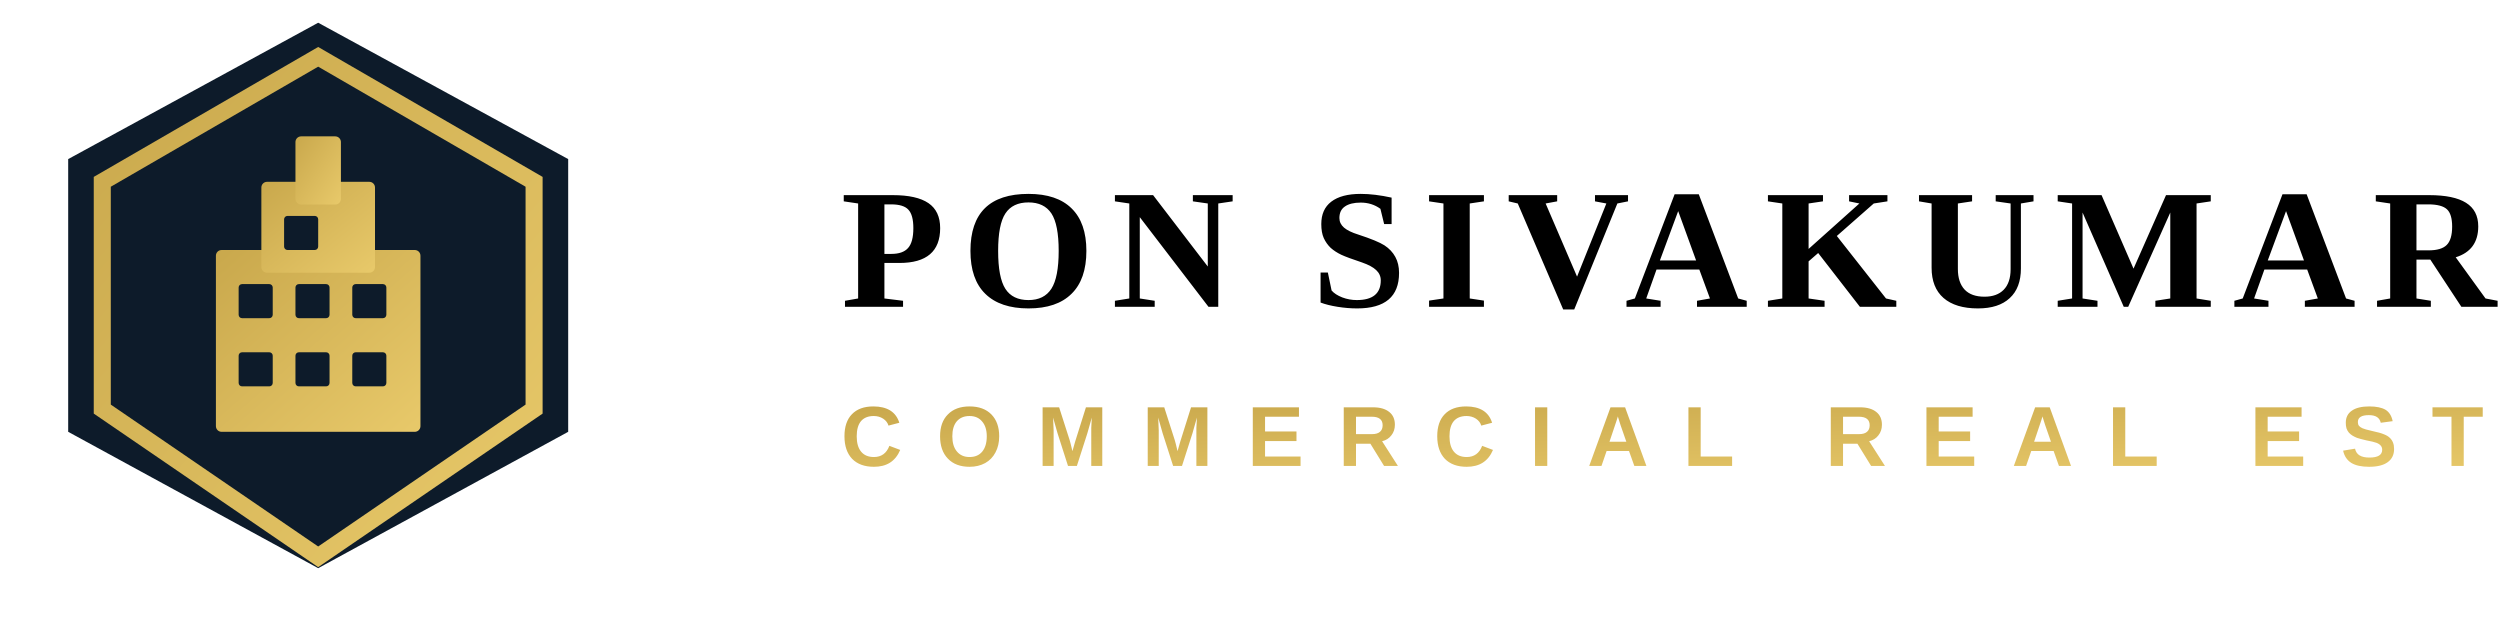
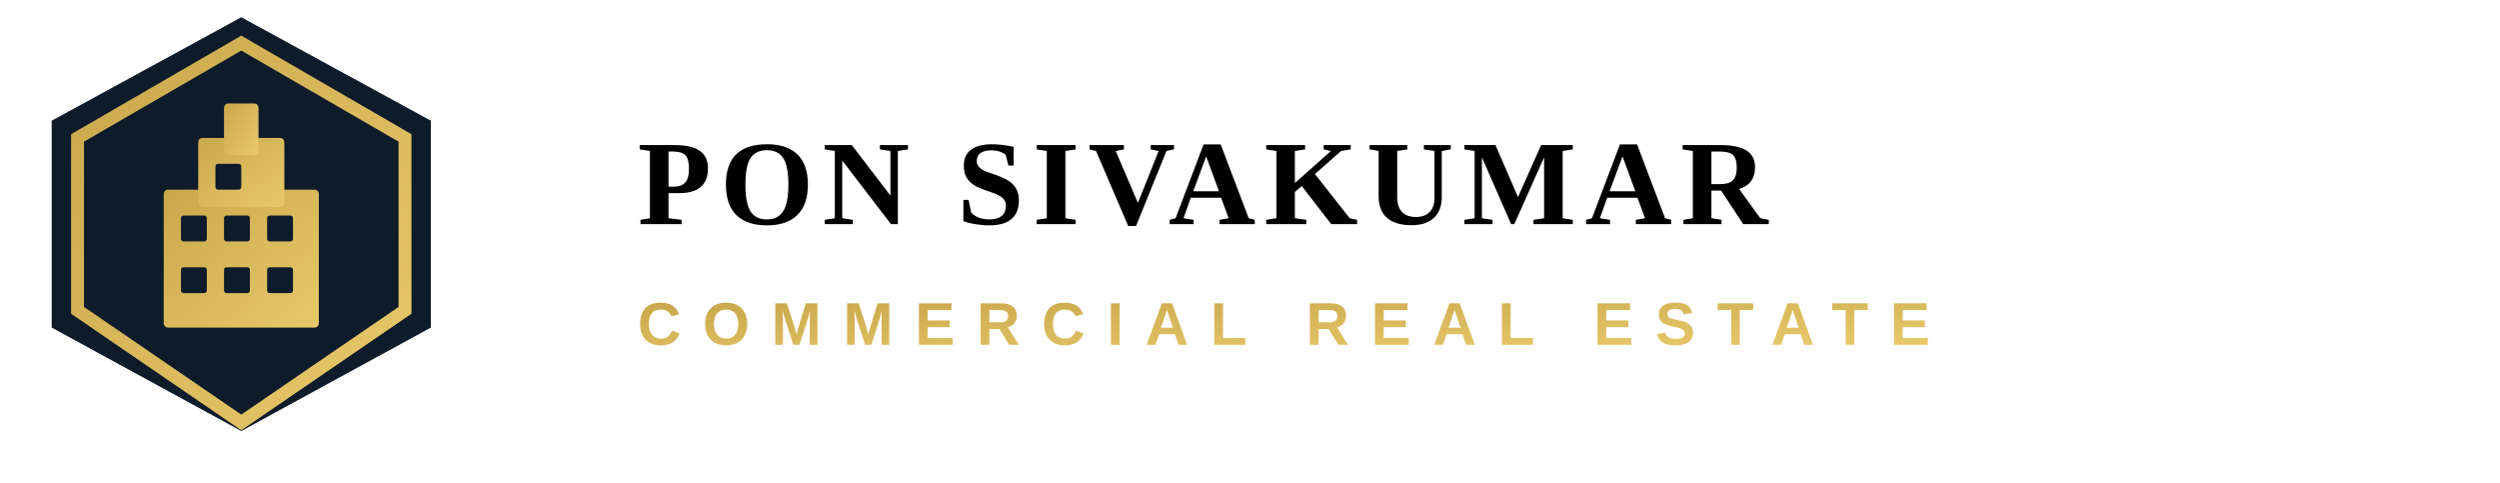
- <svg xmlns="http://www.w3.org/2000/svg" viewBox="0 0 220 56" role="img" aria-label="Pon Sivakumar Commercial Real Estate">
+ <svg xmlns="http://www.w3.org/2000/svg" viewBox="0 0 290 56" role="img" aria-label="Pon Sivakumar Commercial Real Estate">
  <defs>
    <linearGradient id="goldGrad" x1="0%" y1="0%" x2="100%" y2="100%">
      <stop offset="0%" stop-color="#c9a84c" />
      <stop offset="100%" stop-color="#e8c96a" />
    </linearGradient>
  </defs>
  <polygon points="28,2 50,14 50,38 28,50 6,38 6,14" fill="#0d1b2a" />
  <polygon points="28,5 47,16 47,36 28,49 9,36 9,16" fill="none" stroke="url(#goldGrad)" stroke-width="1.5" />
  <rect x="19" y="22" width="18" height="16" fill="url(#goldGrad)" rx="0.5" />
  <rect x="23" y="16" width="10" height="8" fill="url(#goldGrad)" rx="0.5" />
  <rect x="26" y="12" width="4" height="6" fill="url(#goldGrad)" rx="0.5" />
  <rect x="21" y="25" width="3" height="3" fill="#0d1b2a" rx="0.3" />
  <rect x="26" y="25" width="3" height="3" fill="#0d1b2a" rx="0.3" />
  <rect x="31" y="25" width="3" height="3" fill="#0d1b2a" rx="0.3" />
  <rect x="21" y="31" width="3" height="3" fill="#0d1b2a" rx="0.3" />
  <rect x="26" y="31" width="3" height="3" fill="#0d1b2a" rx="0.3" />
  <rect x="31" y="31" width="3" height="3" fill="#0d1b2a" rx="0.3" />
  <rect x="25" y="19" width="3" height="3" fill="#0d1b2a" rx="0.3" />
  <line x1="62" y1="10" x2="62" y2="46" stroke="url(#goldGrad)" stroke-width="1" stroke-opacity="0.5" />
-   <text x="74" y="27" font-family="Georgia,'Times New Roman',serif" font-size="15" font-weight="700" letter-spacing="1.5" fill="currentColor">PON SIVAKUMAR</text>
-   <text x="74" y="41" font-family="Arial,Helvetica,sans-serif" font-size="7.5" font-weight="800" letter-spacing="3" fill="url(#goldGrad)">COMMERCIAL REAL ESTATE</text>
+   <text x="74" y="26" font-family="Georgia,'Times New Roman',serif" font-size="14" font-weight="700" letter-spacing="1" fill="currentColor">PON SIVAKUMAR</text>
+   <text x="74" y="40" font-family="Arial,Helvetica,sans-serif" font-size="7" font-weight="800" letter-spacing="2.5" fill="url(#goldGrad)">COMMERCIAL REAL ESTATE</text>
</svg>
